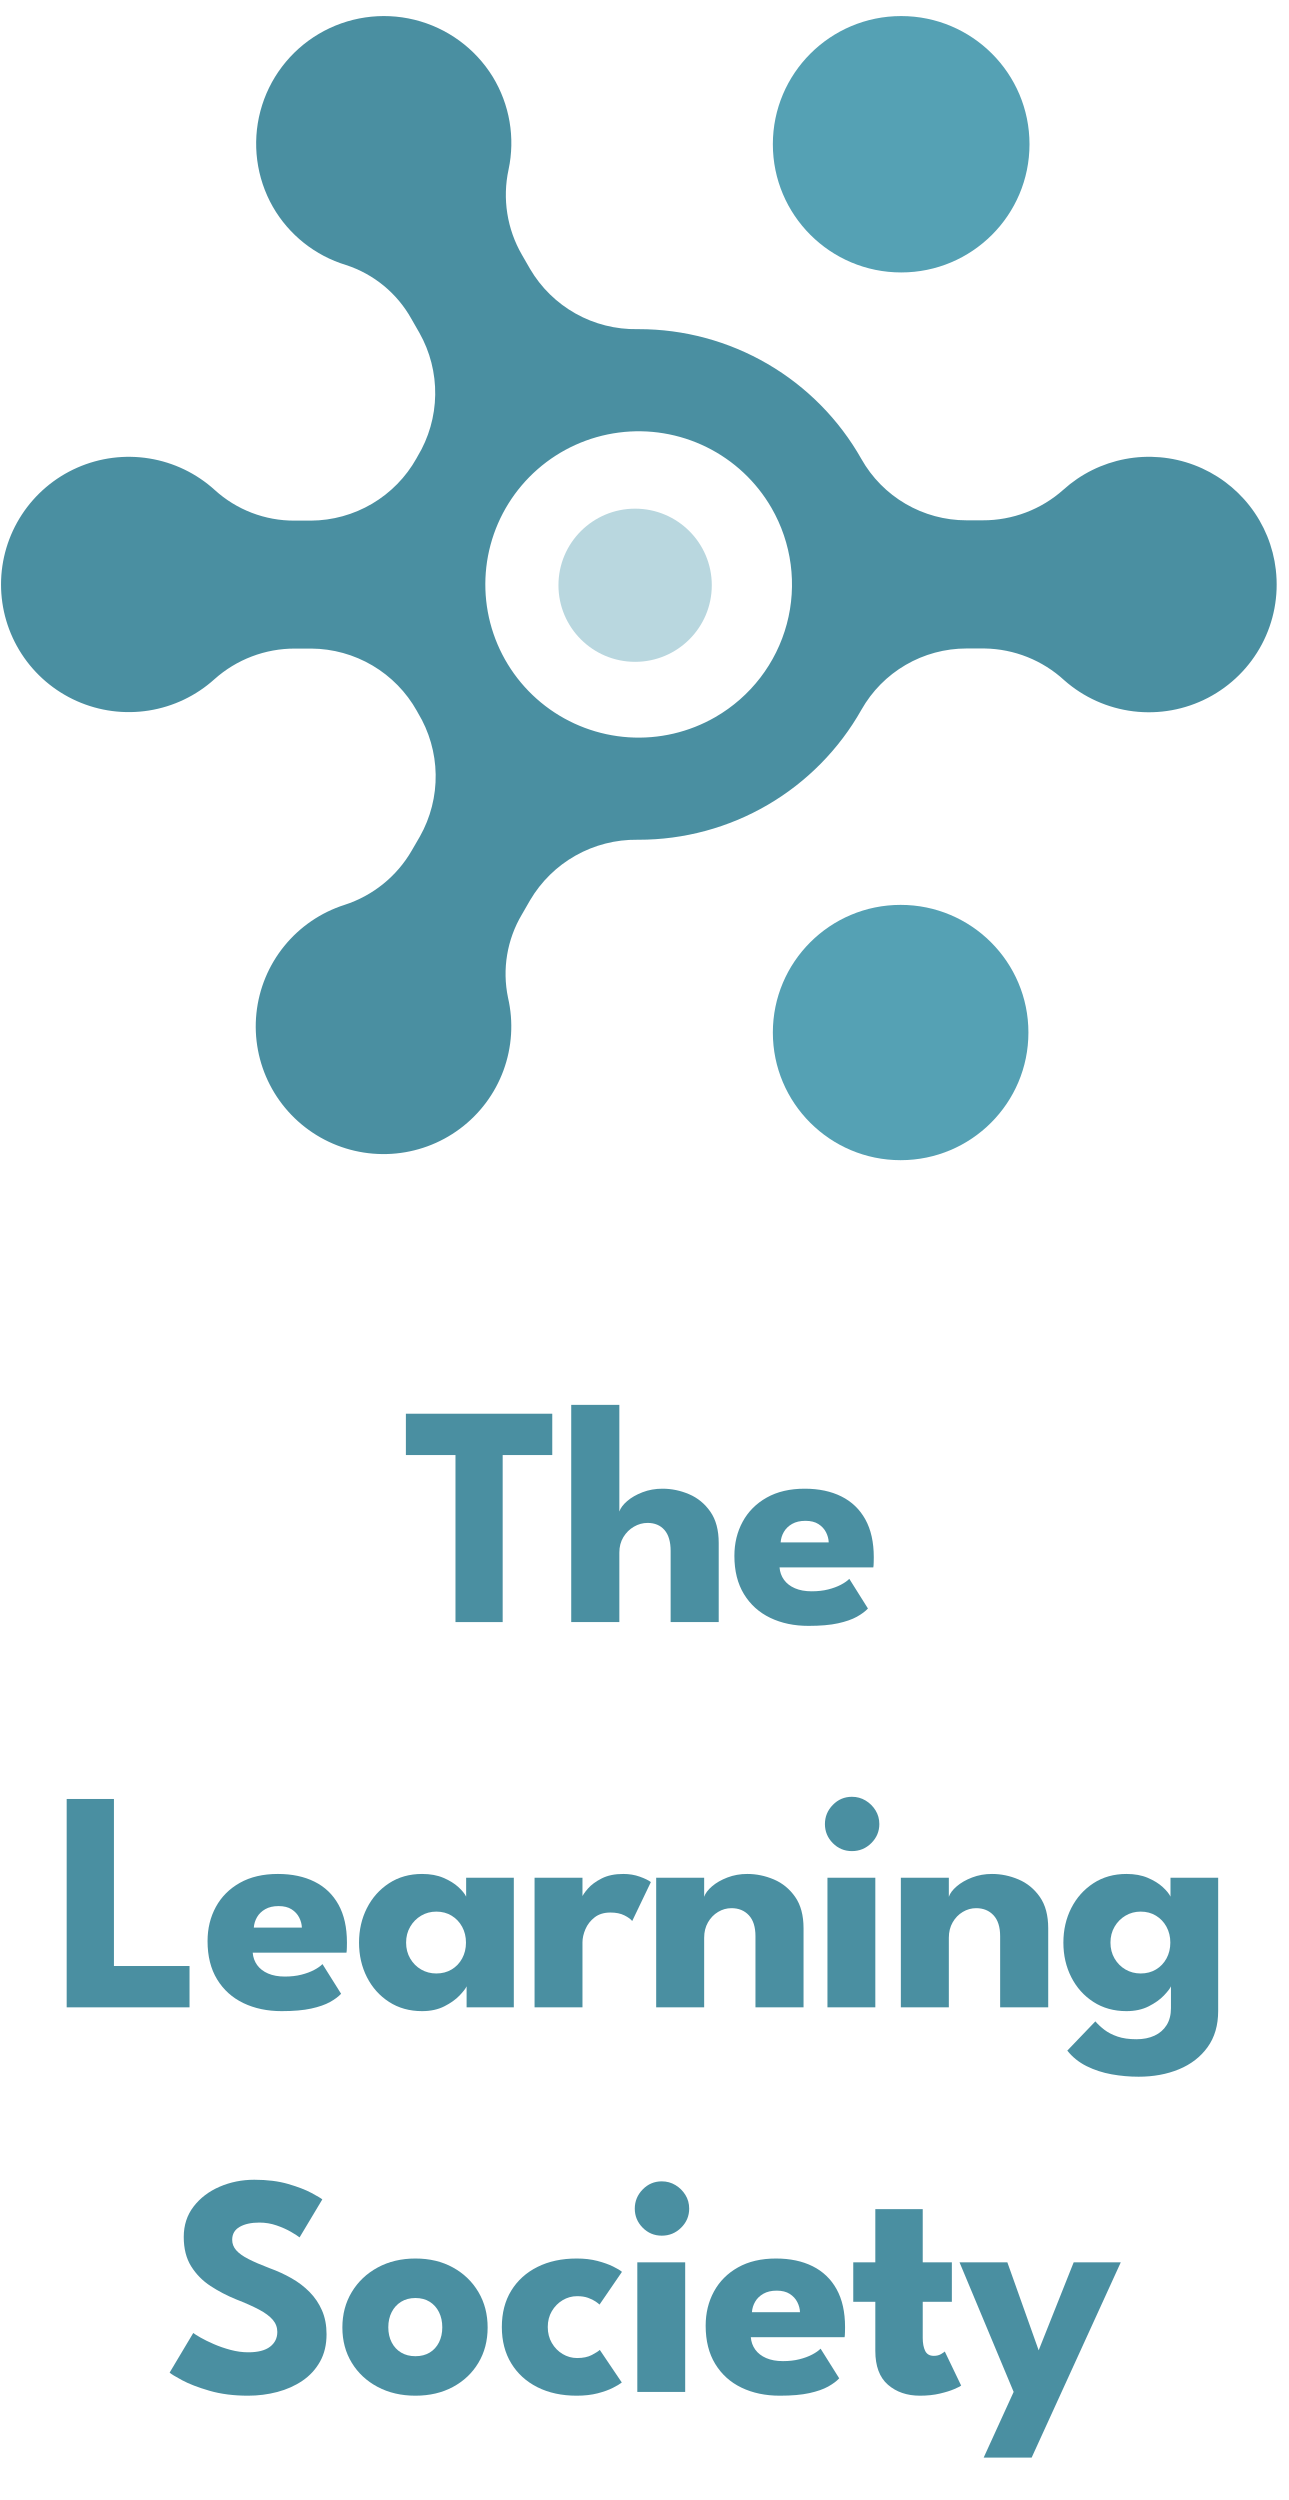
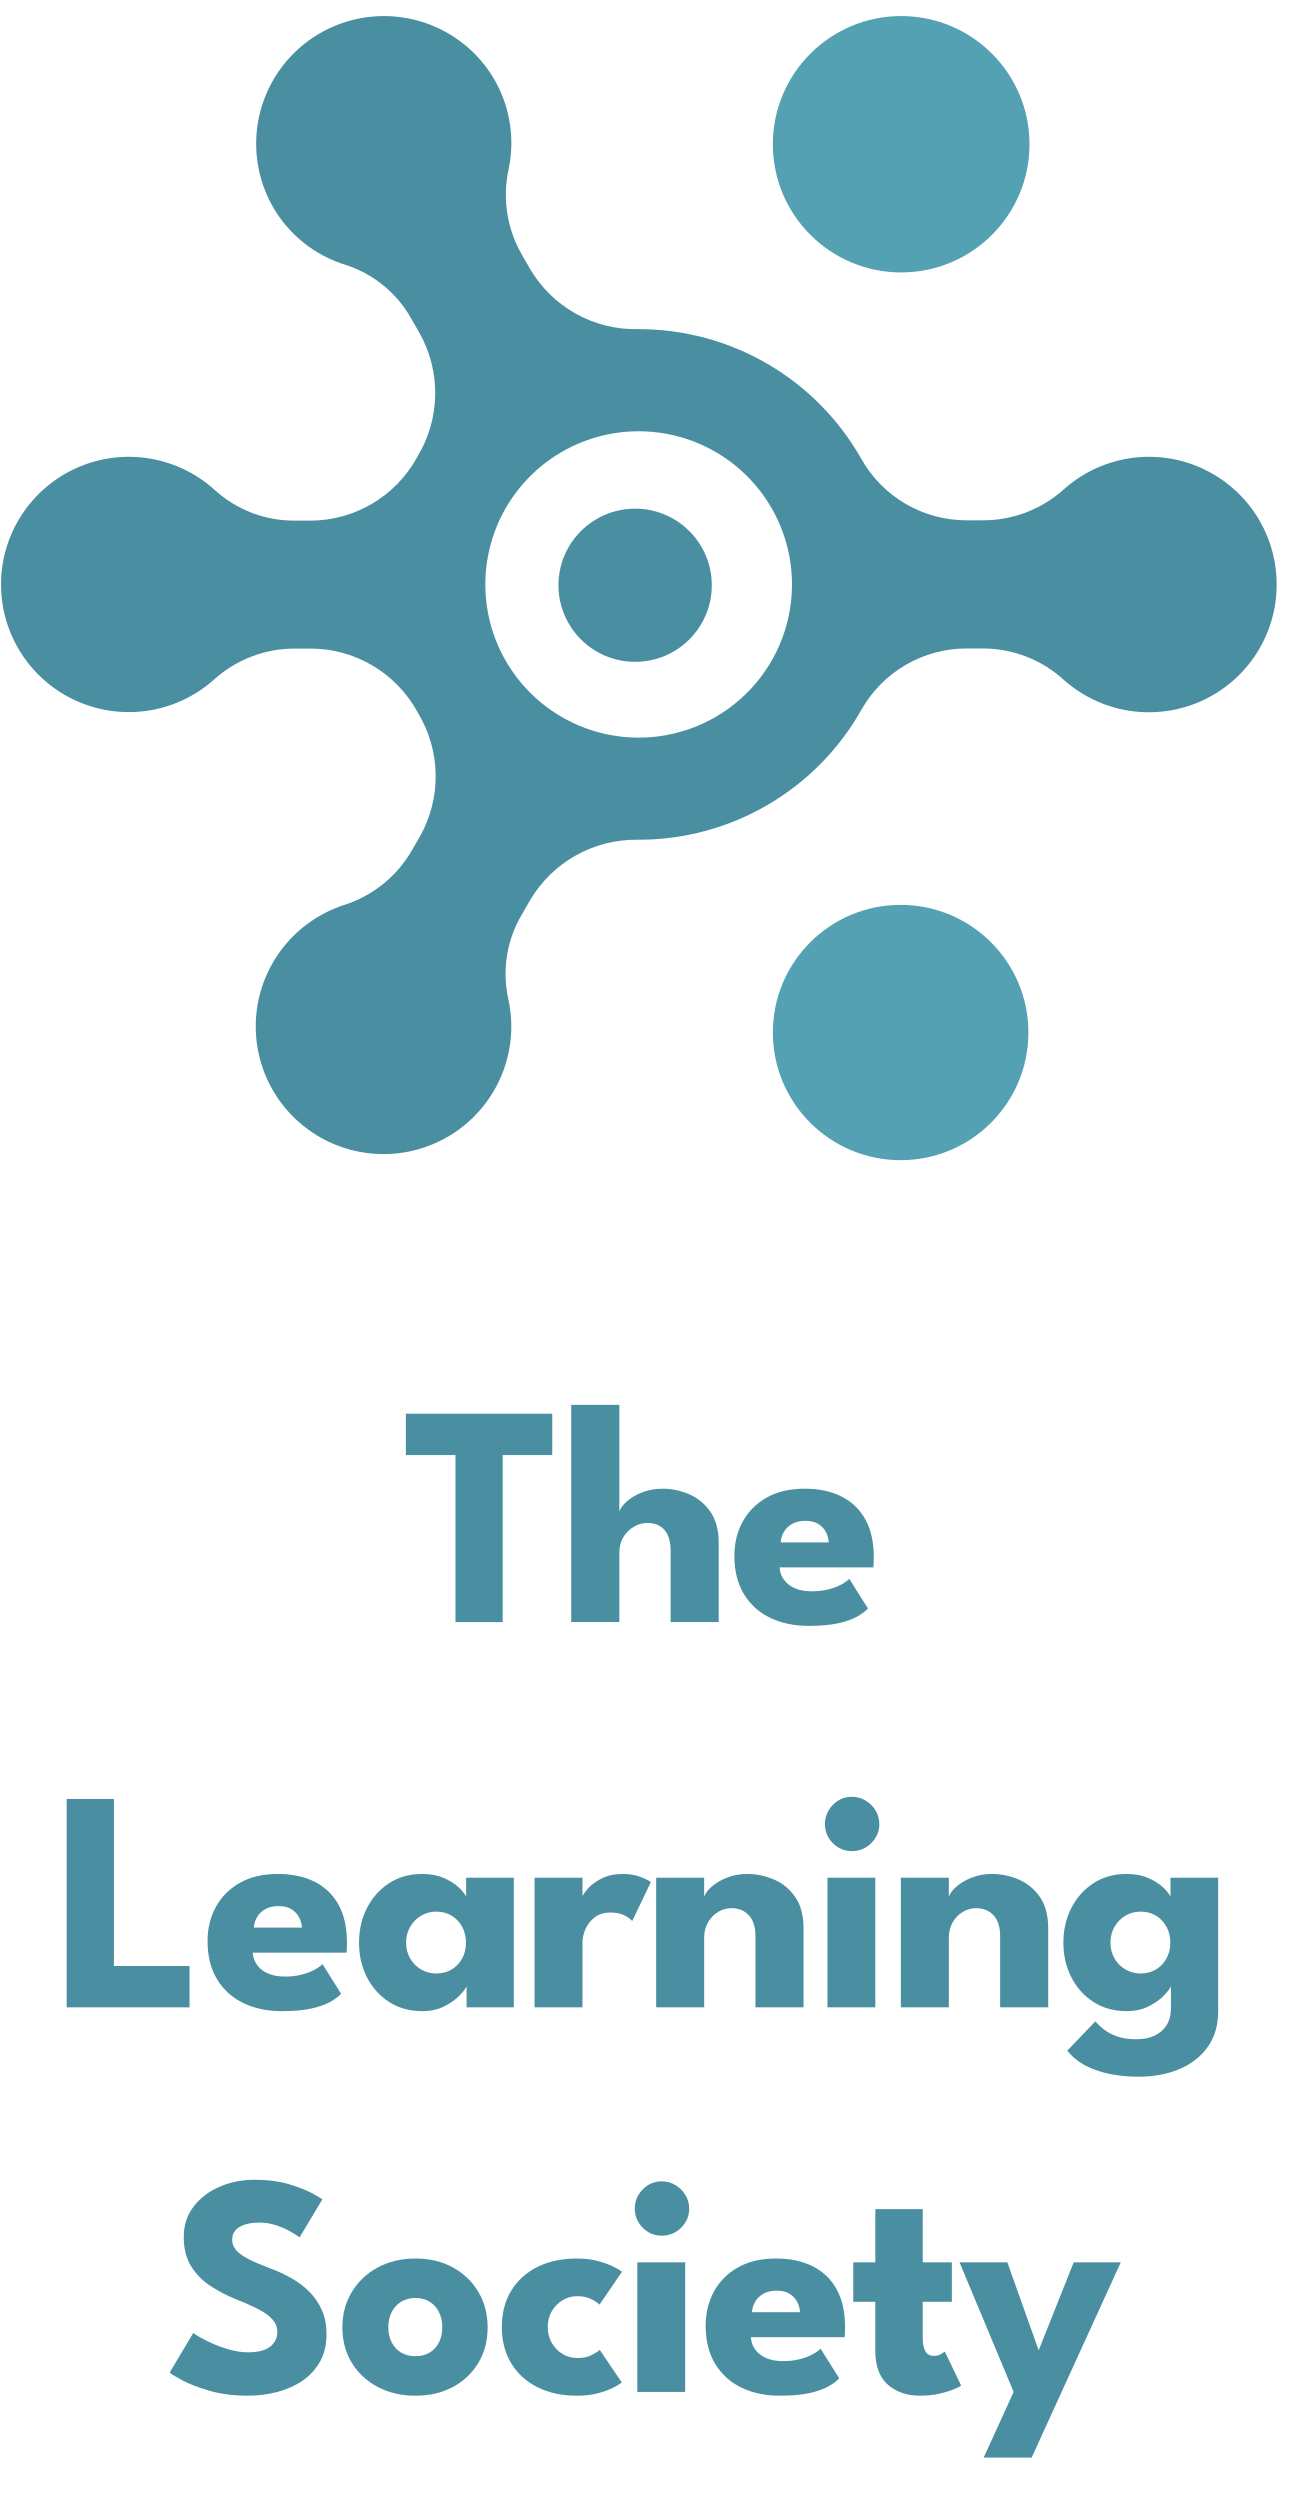
<svg xmlns="http://www.w3.org/2000/svg" viewBox="0 0 185.6 360.8" width="186" height="361" role="img" aria-label="The Learning Society">
  <g transform="translate(0.0 0.0) scale(0.42289)">
    <path d="M435.056 194.472C434.145 186.524 431.061 178.982 426.141 172.671C421.22 166.361 414.654 161.527 407.165 158.7C399.673 155.873 391.548 155.163 383.679 156.647C375.813 158.132 368.504 161.753 362.562 167.114C354.997 173.879 345.19 177.604 335.037 177.569H329.455C322.163 177.569 315.003 175.632 308.708 171.958C302.412 168.284 297.207 163.004 293.626 156.659C286.029 143.2 274.984 132.001 261.626 124.212C248.268 116.422 233.076 112.321 217.609 112.329H217.155C209.782 112.453 202.507 110.618 196.077 107.011C189.647 103.405 184.291 98.156 180.559 91.802L177.768 86.958C172.687 78.172 171.057 67.812 173.198 57.893C175.526 47.02 173.591 35.669 167.791 26.179C161.788 16.456 152.203 9.477 141.1 6.746C129.997 4.014 118.265 5.749 108.429 11.575C98.594 17.402 91.443 26.854 88.517 37.897C85.59 48.94 87.123 60.689 92.784 70.613C98.272 80.152 107.192 87.243 117.728 90.443C127.206 93.53 135.167 100.077 140.021 108.774L142.777 113.584C146.422 120.038 148.284 127.344 148.173 134.753C148.063 142.163 145.984 149.41 142.149 155.753L141.765 156.45C138.177 162.85 132.954 168.186 126.63 171.914C120.306 175.643 113.105 177.63 105.762 177.674H100.181C90.106 177.73 80.38 173.997 72.934 167.219C66.686 161.548 58.925 157.81 50.593 156.46C42.261 155.109 33.715 156.203 25.994 159.609C18.271 163.016 11.705 168.587 7.091 175.649C2.477 182.71 0.014 190.957 5.71757e-05 199.39C-0.014 207.822 2.423 216.078 7.014 223.154C11.605 230.23 18.154 235.823 25.864 239.254C33.575 242.685 42.117 243.807 50.454 242.483C58.791 241.16 66.563 237.447 72.829 231.797C80.384 225.037 90.178 221.312 100.32 221.341H105.902C113.248 221.392 120.449 223.386 126.773 227.121C133.097 230.855 138.318 236.196 141.905 242.6L142.288 243.297C146.129 249.637 148.214 256.883 148.331 264.292C148.447 271.702 146.591 279.009 142.951 285.466L140.16 290.276C135.074 299.085 126.893 305.692 117.205 308.816C109.141 311.402 102.005 316.278 96.668 322.848C91.332 329.418 88.027 337.399 87.156 345.814C86.285 354.23 87.886 362.717 91.764 370.239C95.641 377.76 101.628 383.991 108.992 388.171C116.356 392.352 124.779 394.296 133.232 393.774C141.685 393.251 149.803 390.28 156.594 385.222C163.384 380.168 168.554 373.246 171.472 365.302C174.389 357.359 174.929 348.739 173.023 340.495C170.985 330.757 172.678 320.609 177.768 312.057L180.559 307.213C184.297 300.857 189.651 295.601 196.078 291.978C202.505 288.355 209.776 286.493 217.155 286.582H217.609C233.08 286.587 248.274 282.48 261.632 274.684C274.991 266.888 286.033 255.682 293.626 242.217C297.21 235.874 302.415 230.596 308.71 226.922C315.006 223.248 322.164 221.31 329.455 221.307H335.665C345.748 221.463 355.422 225.321 362.841 232.145C369.451 237.984 377.675 241.684 386.433 242.755C395.191 243.826 404.067 242.219 411.892 238.145C419.713 234.071 426.115 227.723 430.253 219.938C434.391 212.153 436.062 203.297 435.056 194.541V194.472ZM243.773 244.726C234.81 249.896 224.514 252.295 214.186 251.619C203.858 250.943 193.963 247.223 185.751 240.929C177.54 234.635 171.382 226.05 168.055 216.259C164.727 206.469 164.381 195.913 167.06 185.925C169.739 175.939 175.322 166.969 183.103 160.152C190.885 153.335 200.515 148.976 210.776 147.627C221.038 146.277 231.469 147.998 240.752 152.57C250.035 157.143 257.751 164.363 262.926 173.318C269.865 185.324 271.746 199.593 268.154 212.984C264.562 226.376 255.792 237.794 243.773 244.726Z" fill="#4A8FA1" />
-     <path d="M216.398 225.867C230.849 225.867 242.563 214.164 242.563 199.729C242.563 185.293 230.849 173.591 216.398 173.591C201.948 173.591 190.233 185.293 190.233 199.729C190.233 214.164 201.948 225.867 216.398 225.867Z" fill="#B9D7DF" />
+     <path d="M216.398 225.867C230.849 225.867 242.563 214.164 242.563 199.729C242.563 185.293 230.849 173.591 216.398 173.591C201.948 173.591 190.233 185.293 190.233 199.729C190.233 214.164 201.948 225.867 216.398 225.867Z" fill="#4A8FA1" />
    <path d="M307.193 92.978C331.38 92.978 350.986 73.391 350.986 49.23C350.986 25.069 331.38 5.482 307.193 5.482C283.007 5.482 263.4 25.069 263.4 49.23C263.4 73.391 283.007 92.978 307.193 92.978Z" fill="#55A1B4" />
    <path d="M307.008 395.935C331.092 395.935 350.617 376.431 350.617 352.372C350.617 328.313 331.092 308.809 307.008 308.809C282.924 308.809 263.4 328.313 263.4 352.372C263.4 376.431 282.924 395.935 307.008 395.935Z" fill="#55A1B4" />
  </g>
  <g transform="translate(58.1 234.1)" fill="#4A8FA1">
    <path d="M7.487 -24.107H0.329V-30.072H21.454V-24.107H14.297V0.0H7.487Z" />
    <path d="M37.358 -19.251Q39.332 -19.251 41.196 -18.457Q43.06 -17.664 44.268 -15.936Q45.477 -14.208 45.477 -11.412V0.0H38.538V-10.27Q38.538 -12.269 37.648 -13.291Q36.757 -14.313 35.208 -14.313Q34.181 -14.313 33.243 -13.77Q32.305 -13.228 31.72 -12.267Q31.135 -11.306 31.135 -10.041V0.0H24.19V-31.348H31.135V-15.953Q31.387 -16.707 32.268 -17.467Q33.15 -18.228 34.481 -18.739Q35.813 -19.251 37.358 -19.251Z" />
    <path d="M54.255 -7.894Q54.335 -6.88 54.899 -6.1Q55.462 -5.32 56.476 -4.881Q57.49 -4.443 58.891 -4.443Q60.201 -4.443 61.266 -4.71Q62.331 -4.978 63.117 -5.394Q63.903 -5.809 64.324 -6.242L67.013 -1.959Q66.443 -1.344 65.412 -0.769Q64.381 -0.194 62.696 0.177Q61.01 0.547 58.435 0.547Q55.326 0.547 52.911 -0.615Q50.496 -1.777 49.118 -4.038Q47.739 -6.299 47.739 -9.557Q47.739 -12.291 48.935 -14.489Q50.131 -16.688 52.404 -17.969Q54.676 -19.251 57.889 -19.251Q60.941 -19.251 63.18 -18.134Q65.418 -17.018 66.637 -14.82Q67.856 -12.621 67.856 -9.352Q67.856 -9.17 67.844 -8.617Q67.833 -8.065 67.787 -7.894ZM61.351 -11.505Q61.328 -12.245 60.964 -12.963Q60.599 -13.68 59.87 -14.147Q59.141 -14.614 57.991 -14.614Q56.852 -14.614 56.072 -14.17Q55.292 -13.726 54.882 -13.02Q54.471 -12.314 54.414 -11.505Z" />
  </g>
  <g transform="translate(7.4 289.7)" fill="#4A8FA1">
    <path d="M2.075 -30.072H8.895V-5.965H19.804V0.0H2.075Z" />
    <path d="M28.922 -7.894Q29.001 -6.88 29.565 -6.1Q30.129 -5.32 31.143 -4.881Q32.157 -4.443 33.558 -4.443Q34.868 -4.443 35.933 -4.71Q36.998 -4.978 37.784 -5.394Q38.57 -5.809 38.991 -6.242L41.679 -1.959Q41.11 -1.344 40.079 -0.769Q39.048 -0.194 37.362 0.177Q35.676 0.547 33.102 0.547Q29.992 0.547 27.577 -0.615Q25.162 -1.777 23.784 -4.038Q22.406 -6.299 22.406 -9.557Q22.406 -12.291 23.602 -14.489Q24.798 -16.688 27.07 -17.969Q29.343 -19.251 32.555 -19.251Q35.608 -19.251 37.846 -18.134Q40.085 -17.018 41.303 -14.82Q42.522 -12.621 42.522 -9.352Q42.522 -9.17 42.511 -8.617Q42.5 -8.065 42.454 -7.894ZM36.018 -11.505Q35.995 -12.245 35.631 -12.963Q35.266 -13.68 34.537 -14.147Q33.808 -14.614 32.658 -14.614Q31.519 -14.614 30.738 -14.17Q29.958 -13.726 29.548 -13.02Q29.138 -12.314 29.081 -11.505Z" />
    <path d="M59.792 0.0V-3.036Q59.589 -2.564 58.766 -1.701Q57.942 -0.839 56.575 -0.146Q55.209 0.547 53.367 0.547Q50.652 0.547 48.599 -0.783Q46.545 -2.113 45.406 -4.355Q44.267 -6.598 44.267 -9.341Q44.267 -12.083 45.406 -14.326Q46.545 -16.569 48.599 -17.91Q50.652 -19.251 53.367 -19.251Q55.142 -19.251 56.454 -18.688Q57.766 -18.126 58.596 -17.366Q59.425 -16.606 59.725 -15.976V-18.704H66.606V0.0ZM51.06 -9.341Q51.06 -8.057 51.653 -7.044Q52.245 -6.031 53.233 -5.459Q54.221 -4.888 55.418 -4.888Q56.671 -4.888 57.634 -5.466Q58.597 -6.043 59.149 -7.056Q59.701 -8.069 59.701 -9.341Q59.701 -10.612 59.149 -11.625Q58.597 -12.638 57.634 -13.227Q56.671 -13.816 55.418 -13.816Q54.221 -13.816 53.233 -13.233Q52.245 -12.65 51.653 -11.637Q51.06 -10.625 51.06 -9.341Z" />
    <path d="M76.514 0.0H69.6V-18.704H76.514V-15.809H76.4Q76.601 -16.341 77.308 -17.148Q78.015 -17.956 79.286 -18.603Q80.556 -19.251 82.408 -19.251Q83.696 -19.251 84.79 -18.857Q85.883 -18.464 86.385 -18.078L83.69 -12.455Q83.388 -12.855 82.574 -13.269Q81.76 -13.683 80.554 -13.683Q79.158 -13.683 78.263 -12.983Q77.367 -12.283 76.94 -11.283Q76.514 -10.283 76.514 -9.382Z" />
    <path d="M100.3 -19.251Q102.274 -19.251 104.138 -18.457Q106.002 -17.664 107.21 -15.936Q108.419 -14.208 108.419 -11.412V0.0H101.48V-10.27Q101.48 -12.269 100.524 -13.291Q99.567 -14.313 98.018 -14.313Q96.99 -14.313 96.085 -13.77Q95.18 -13.228 94.628 -12.267Q94.076 -11.306 94.076 -10.041V0.0H87.151V-18.704H94.076V-15.953Q94.329 -16.707 95.213 -17.467Q96.098 -18.228 97.43 -18.739Q98.761 -19.251 100.3 -19.251Z" />
    <path d="M111.869 0.0V-18.704H118.778V0.0ZM115.404 -22.548Q113.778 -22.548 112.641 -23.701Q111.504 -24.855 111.504 -26.448Q111.504 -28.046 112.645 -29.217Q113.785 -30.387 115.404 -30.387Q116.477 -30.387 117.369 -29.85Q118.26 -29.314 118.808 -28.429Q119.356 -27.543 119.356 -26.448Q119.356 -24.855 118.196 -23.701Q117.036 -22.548 115.404 -22.548Z" />
    <path d="M135.612 -19.251Q137.586 -19.251 139.449 -18.457Q141.313 -17.664 142.522 -15.936Q143.73 -14.208 143.73 -11.412V0.0H136.792V-10.27Q136.792 -12.269 135.835 -13.291Q134.879 -14.313 133.329 -14.313Q132.302 -14.313 131.397 -13.77Q130.492 -13.228 129.94 -12.267Q129.388 -11.306 129.388 -10.041V0.0H122.462V-18.704H129.388V-15.953Q129.641 -16.707 130.525 -17.467Q131.41 -18.228 132.741 -18.739Q134.073 -19.251 135.612 -19.251Z" />
    <path d="M156.772 10.012Q154.804 10.012 152.873 9.664Q150.942 9.316 149.281 8.492Q147.62 7.669 146.483 6.246L150.534 2.023Q151.064 2.643 151.831 3.234Q152.599 3.825 153.726 4.215Q154.854 4.604 156.457 4.604Q157.961 4.604 159.081 4.081Q160.201 3.558 160.823 2.558Q161.444 1.557 161.444 0.112V-0.352H168.258V0.514Q168.258 3.633 166.729 5.748Q165.199 7.864 162.599 8.938Q159.999 10.012 156.772 10.012ZM161.444 0.0V-3.036Q161.241 -2.564 160.418 -1.701Q159.595 -0.839 158.228 -0.146Q156.861 0.547 155.02 0.547Q152.304 0.547 150.251 -0.783Q148.198 -2.113 147.058 -4.355Q145.919 -6.598 145.919 -9.341Q145.919 -12.083 147.058 -14.326Q148.198 -16.569 150.251 -17.91Q152.304 -19.251 155.02 -19.251Q156.795 -19.251 158.107 -18.688Q159.419 -18.126 160.248 -17.366Q161.077 -16.606 161.378 -15.976V-18.704H168.258V0.0ZM152.713 -9.341Q152.713 -8.057 153.305 -7.044Q153.897 -6.031 154.885 -5.459Q155.873 -4.888 157.07 -4.888Q158.323 -4.888 159.286 -5.466Q160.249 -6.043 160.801 -7.056Q161.353 -8.069 161.353 -9.341Q161.353 -10.612 160.801 -11.625Q160.249 -12.638 159.286 -13.227Q158.323 -13.816 157.07 -13.816Q155.873 -13.816 154.885 -13.233Q153.897 -12.65 153.305 -11.637Q152.713 -10.625 152.713 -9.341Z" />
  </g>
  <g transform="translate(23.7 345.2)" fill="#4A8FA1">
    <path d="M12.855 -30.619Q15.641 -30.619 17.746 -30.005Q19.851 -29.391 21.125 -28.703Q22.399 -28.015 22.668 -27.783L19.387 -22.299Q19.029 -22.585 18.145 -23.1Q17.26 -23.614 16.069 -24.026Q14.879 -24.438 13.586 -24.438Q11.826 -24.438 10.743 -23.819Q9.66 -23.2 9.66 -21.955Q9.66 -21.11 10.238 -20.447Q10.817 -19.783 12.015 -19.171Q13.214 -18.559 15.057 -17.857Q16.736 -17.25 18.219 -16.407Q19.702 -15.564 20.836 -14.412Q21.97 -13.259 22.624 -11.755Q23.279 -10.252 23.279 -8.33Q23.279 -6.054 22.342 -4.378Q21.405 -2.703 19.801 -1.612Q18.196 -0.522 16.166 0.012Q14.135 0.547 11.948 0.547Q8.841 0.547 6.391 -0.164Q3.941 -0.874 2.435 -1.685Q0.928 -2.496 0.632 -2.786L4.043 -8.504Q4.306 -8.293 5.094 -7.84Q5.882 -7.388 7.015 -6.896Q8.148 -6.404 9.438 -6.06Q10.728 -5.716 11.979 -5.716Q14.079 -5.716 15.126 -6.521Q16.173 -7.325 16.173 -8.653Q16.173 -9.647 15.512 -10.414Q14.852 -11.182 13.533 -11.882Q12.215 -12.582 10.227 -13.356Q8.257 -14.156 6.532 -15.285Q4.807 -16.415 3.738 -18.129Q2.67 -19.843 2.67 -22.365Q2.67 -24.903 4.095 -26.754Q5.519 -28.606 7.847 -29.612Q10.175 -30.619 12.855 -30.619Z" />
    <path d="M36.109 0.547Q33.044 0.547 30.66 -0.717Q28.276 -1.98 26.92 -4.204Q25.563 -6.429 25.563 -9.295Q25.563 -12.161 26.92 -14.412Q28.276 -16.662 30.66 -17.956Q33.044 -19.251 36.109 -19.251Q39.174 -19.251 41.522 -17.956Q43.869 -16.662 45.198 -14.412Q46.527 -12.161 46.527 -9.295Q46.527 -6.429 45.198 -4.204Q43.869 -1.98 41.522 -0.717Q39.174 0.547 36.109 0.547ZM36.109 -5.153Q37.302 -5.153 38.168 -5.678Q39.033 -6.203 39.508 -7.153Q39.982 -8.102 39.982 -9.328Q39.982 -10.554 39.508 -11.51Q39.033 -12.466 38.168 -13.008Q37.302 -13.551 36.109 -13.551Q34.916 -13.551 34.039 -13.008Q33.162 -12.466 32.676 -11.51Q32.191 -10.554 32.191 -9.328Q32.191 -8.102 32.676 -7.153Q33.162 -6.203 34.039 -5.678Q34.916 -5.153 36.109 -5.153Z" />
    <path d="M59.446 -4.888Q60.738 -4.888 61.581 -5.336Q62.424 -5.785 62.714 -6.062L65.889 -1.357Q65.52 -1.06 64.634 -0.603Q63.748 -0.145 62.415 0.201Q61.082 0.547 59.38 0.547Q56.149 0.547 53.718 -0.676Q51.288 -1.899 49.932 -4.126Q48.577 -6.352 48.577 -9.363Q48.577 -12.397 49.932 -14.609Q51.288 -16.821 53.718 -18.036Q56.149 -19.251 59.38 -19.251Q61.049 -19.251 62.38 -18.901Q63.71 -18.551 64.629 -18.099Q65.547 -17.648 65.912 -17.327L62.677 -12.604Q62.521 -12.76 62.1 -13.05Q61.679 -13.34 61.018 -13.578Q60.357 -13.816 59.446 -13.816Q58.321 -13.816 57.352 -13.237Q56.383 -12.658 55.794 -11.657Q55.205 -10.656 55.205 -9.363Q55.205 -8.071 55.794 -7.058Q56.383 -6.046 57.352 -5.467Q58.321 -4.888 59.446 -4.888Z" />
    <path d="M68.128 0.0V-18.704H75.037V0.0ZM71.663 -22.548Q70.037 -22.548 68.9 -23.701Q67.763 -24.855 67.763 -26.448Q67.763 -28.046 68.903 -29.217Q70.044 -30.387 71.663 -30.387Q72.736 -30.387 73.628 -29.85Q74.519 -29.314 75.067 -28.429Q75.615 -27.543 75.615 -26.448Q75.615 -24.855 74.455 -23.701Q73.295 -22.548 71.663 -22.548Z" />
    <path d="M84.509 -7.894Q84.589 -6.88 85.153 -6.1Q85.717 -5.32 86.73 -4.881Q87.744 -4.443 89.145 -4.443Q90.455 -4.443 91.52 -4.71Q92.585 -4.978 93.371 -5.394Q94.157 -5.809 94.579 -6.242L97.267 -1.959Q96.697 -1.344 95.667 -0.769Q94.636 -0.194 92.95 0.177Q91.264 0.547 88.69 0.547Q85.58 0.547 83.165 -0.615Q80.75 -1.777 79.372 -4.038Q77.993 -6.299 77.993 -9.557Q77.993 -12.291 79.189 -14.489Q80.386 -16.688 82.658 -17.969Q84.931 -19.251 88.143 -19.251Q91.196 -19.251 93.434 -18.134Q95.672 -17.018 96.891 -14.82Q98.11 -12.621 98.11 -9.352Q98.11 -9.17 98.098 -8.617Q98.087 -8.065 98.042 -7.894ZM91.605 -11.505Q91.583 -12.245 91.218 -12.963Q90.854 -13.68 90.125 -14.147Q89.396 -14.614 88.245 -14.614Q87.106 -14.614 86.326 -14.17Q85.546 -13.726 85.136 -13.02Q84.726 -12.314 84.669 -11.505Z" />
    <path d="M99.293 -18.704H102.477V-26.381H109.32V-18.704H113.524V-13.004H109.32V-7.8Q109.32 -6.638 109.672 -5.92Q110.024 -5.203 110.923 -5.203Q111.546 -5.203 111.979 -5.468Q112.412 -5.733 112.503 -5.83L114.866 -0.911Q114.702 -0.764 113.876 -0.408Q113.049 -0.052 111.771 0.247Q110.492 0.547 108.922 0.547Q106.115 0.547 104.296 -1.037Q102.477 -2.62 102.477 -5.927V-13.004H99.293Z" />
    <path d="M126.052 -6.002 131.107 -18.704H137.904L125.041 9.477H118.117L122.442 0.0L114.628 -18.704H121.531Z" />
  </g>
</svg>
